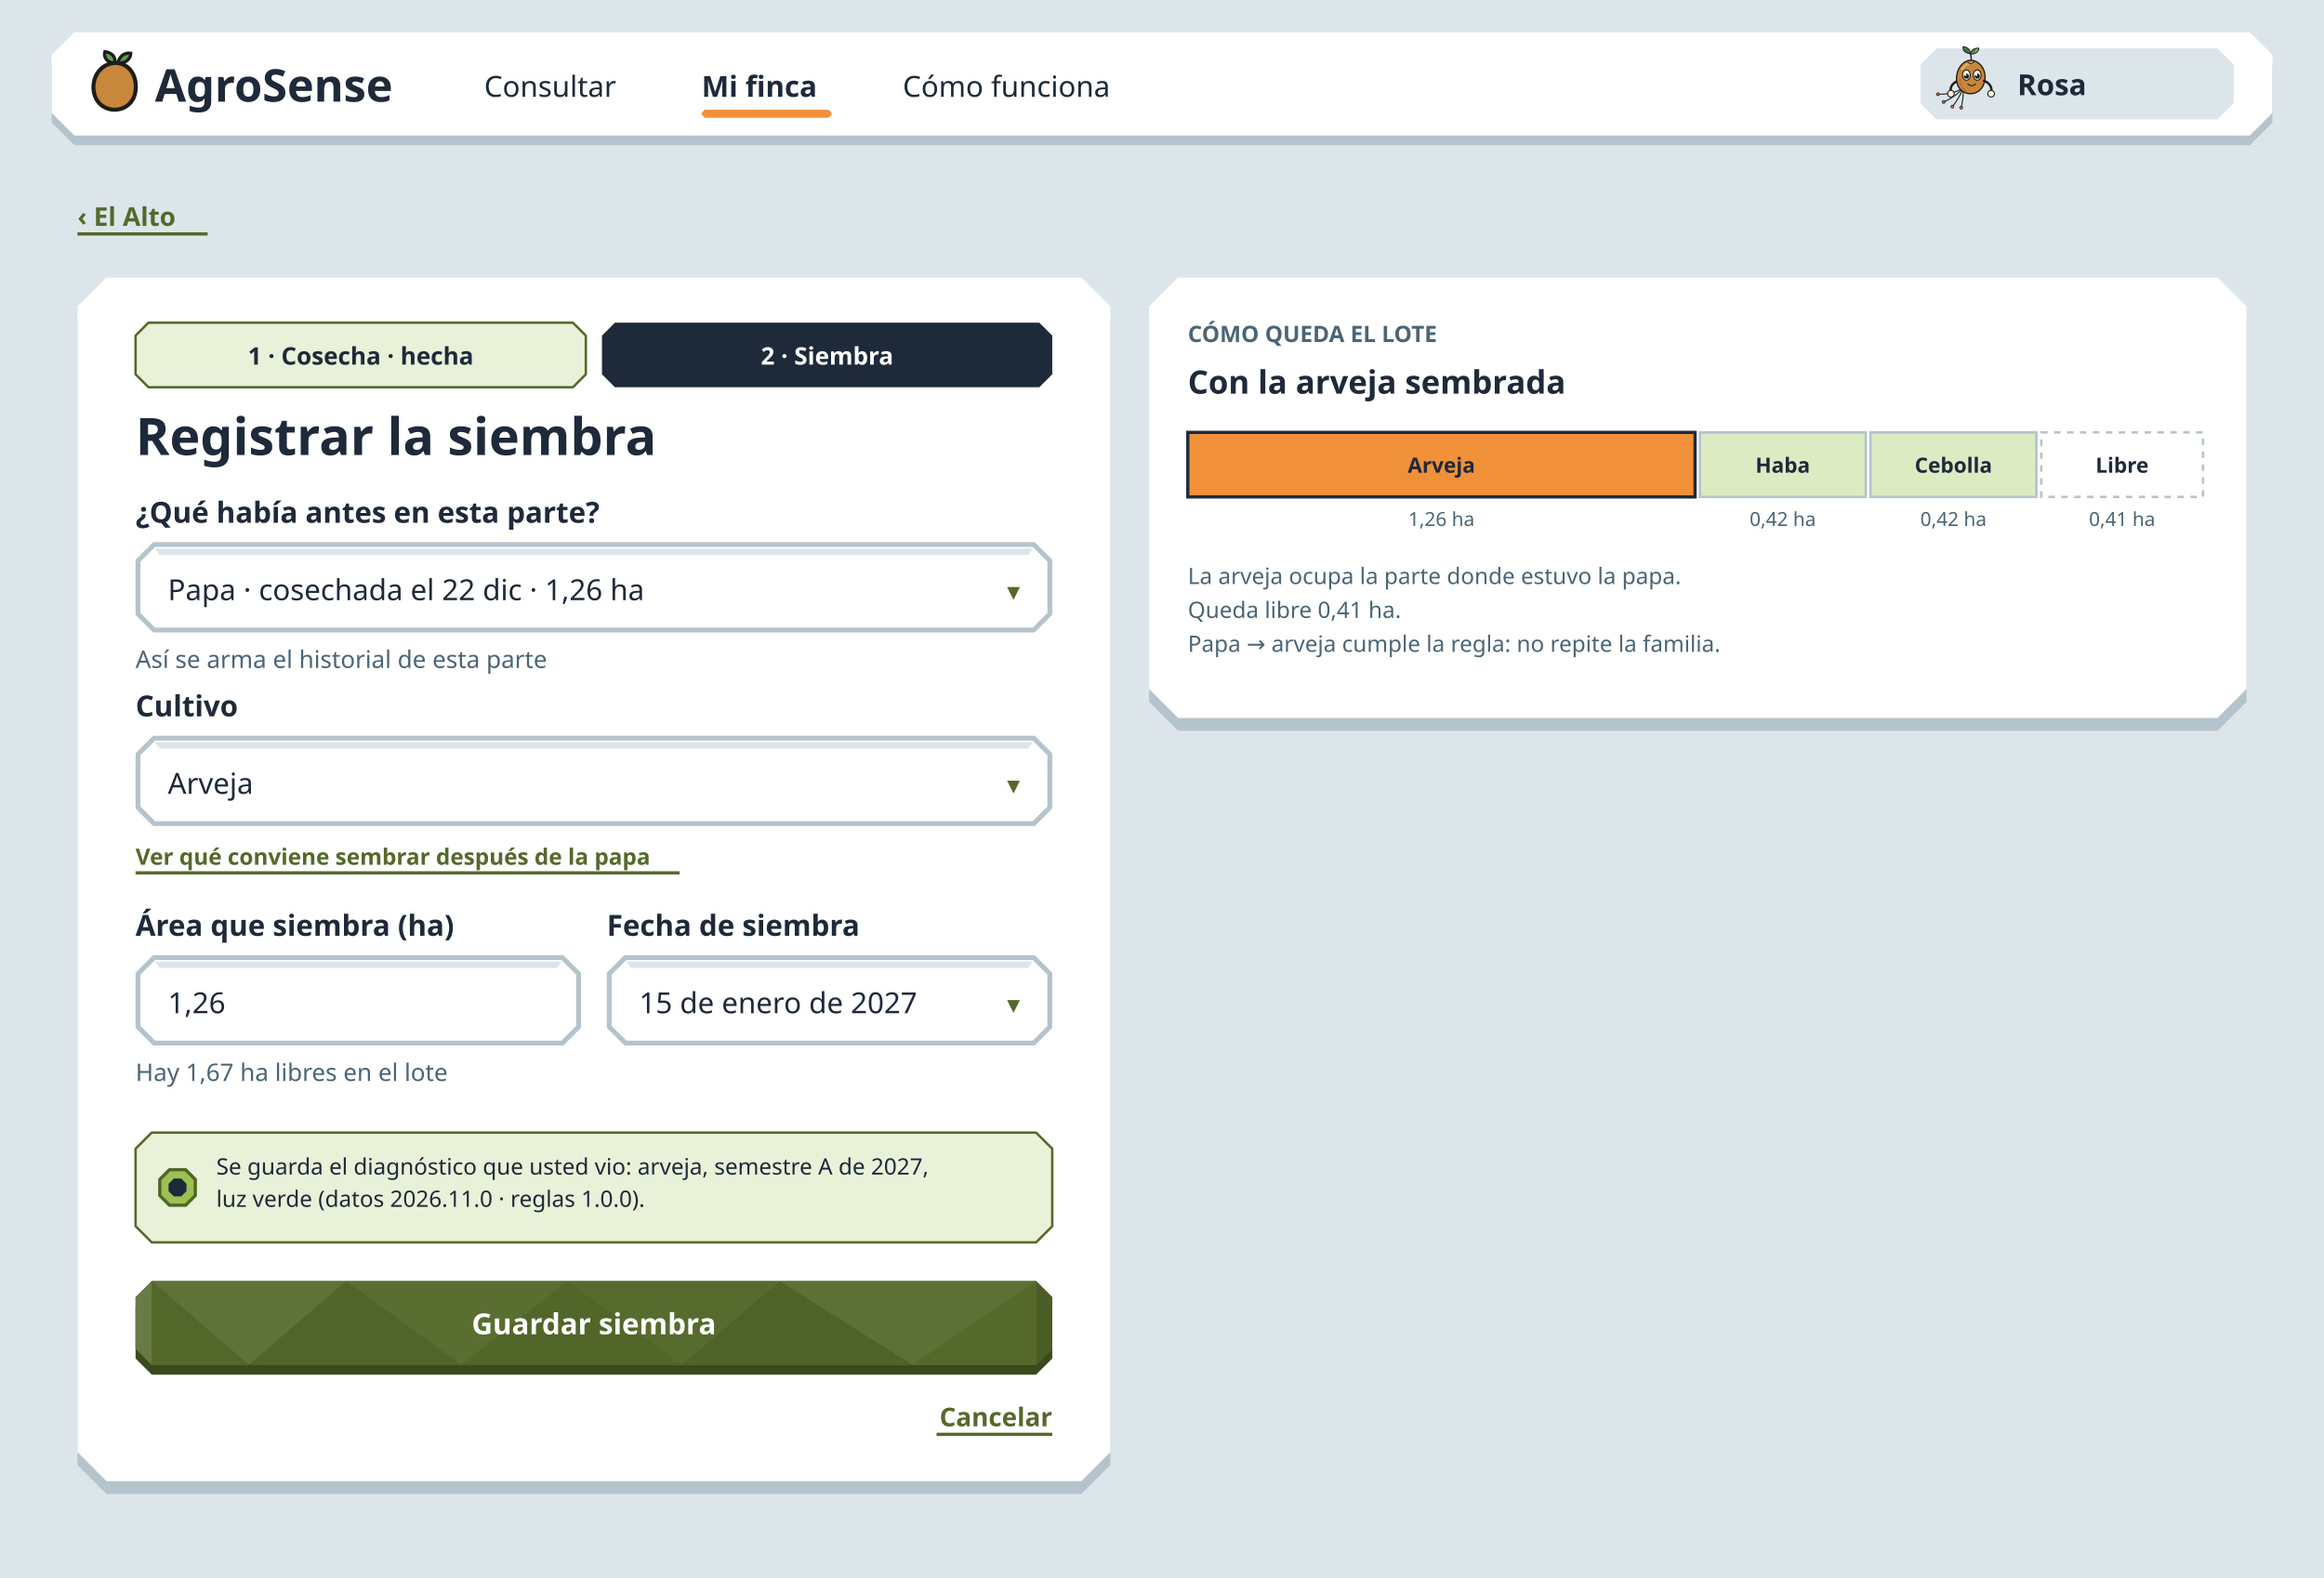
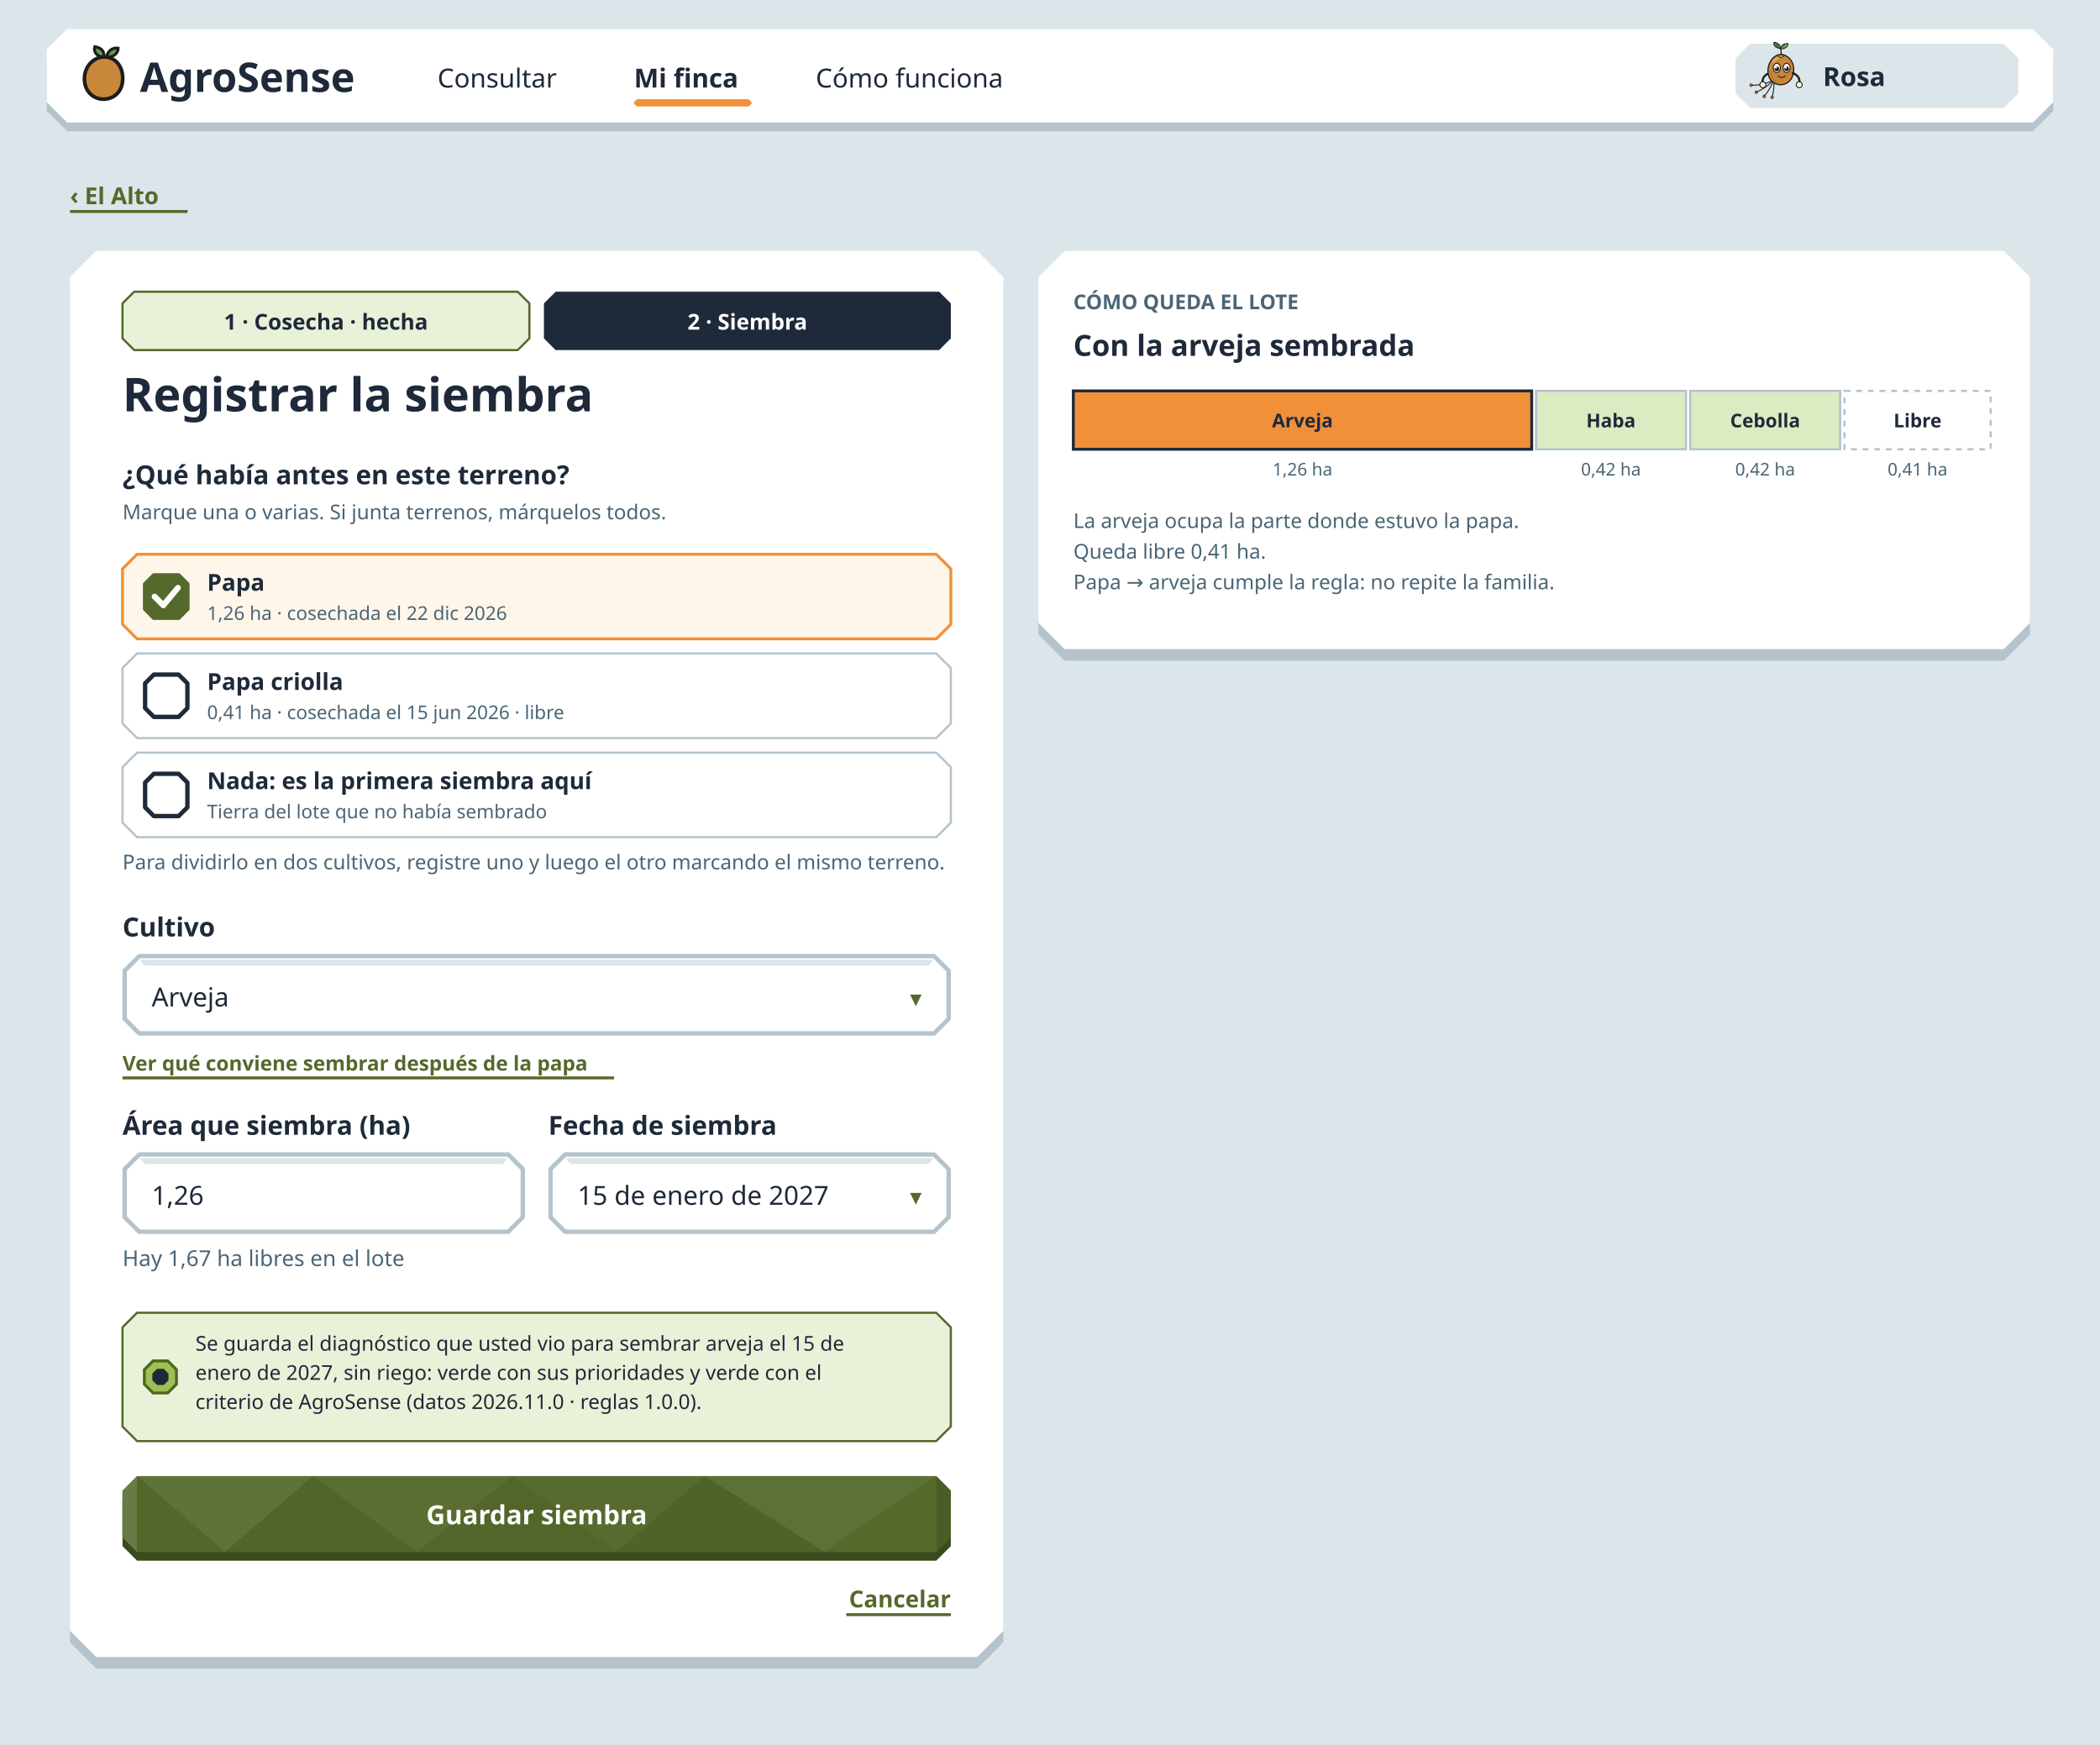
- <svg xmlns="http://www.w3.org/2000/svg" width="1440" height="978" viewBox="0 0 1440 978">
-   <rect width="1440" height="978" fill="#DCE5EA" />
+ <svg xmlns="http://www.w3.org/2000/svg" width="1440" height="1196" viewBox="0 0 1440 1196">
+   <rect width="1440" height="1196" fill="#DCE5EA" />
  <rect width="1440" height="2400" fill="#DCE5EA" />
  <g id="barra" transform="translate(0 0)">
    <polygon points="46,26 1394,26 1408,40 1408,76 1394,90 46,90 32,76 32,40" fill="#B4C3CC" />
    <polygon points="46,20 1394,20 1408,34 1408,70 1394,84 46,84 32,70 32,34" fill="#FFFFFF" />
    <g id="marca" transform="translate(56 30)">
      <path d="M16 9c9 .6 13 9 12 17-.8 8-7 12-13 12S3 34 2 26C1 17 7 9 16 9z" fill="#C8873A" stroke="#1D1D1B" stroke-width="2.5" />
      <path d="M15 9c-5 0-7-4-6-7 4 .6 7 3 6 7zm2 0c4 .6 8-2 8-6-4-.6-7 2-8 6z" fill="#5FA052" stroke="#1D1D1B" stroke-width="2" />
      <text x="40" y="33" font-family="Fredoka" font-weight="600" font-size="28" fill="#1E2A3A" text-anchor="start">AgroSense</text>
    </g>
    <text x="300" y="60" font-family="Atkinson Hyperlegible" font-weight="400" font-size="18" fill="#1E2A3A" text-anchor="start">Consultar</text>
    <text x="434.72" y="60" font-family="Atkinson Hyperlegible" font-weight="700" font-size="18" fill="#1E2A3A" text-anchor="start">Mi finca</text>
    <polygon points="436.72,68 513.36,68 515.36,70 515.36,71 513.36,73 436.72,73 434.72,71 434.72,70" fill="#F0913A" />
    <text x="559.36" y="60" font-family="Atkinson Hyperlegible" font-weight="400" font-size="18" fill="#1E2A3A" text-anchor="start">Cómo funciona</text>
    <polygon points="1200,30 1374,30 1384,40 1384,64 1374,74 1200,74 1190,64 1190,40" fill="#DCE5EA" />
    <g transform="translate(1196 28) scale(0.16)">
      <g id="semilla" transform="translate(0 0)">
        <path d="M128 166 Q85 192 30 190" fill="none" stroke="#1D1D1B" stroke-width="4" stroke-linecap="round" stroke-linejoin="round" />
        <circle cx="30" cy="190" r="5.5" fill="#E76F51" stroke="#1D1D1B" stroke-width="3" />
        <path d="M128 166 Q96 201 52 220" fill="none" stroke="#1D1D1B" stroke-width="4" stroke-linecap="round" stroke-linejoin="round" />
        <circle cx="52" cy="220" r="5.5" fill="#E76F51" stroke="#1D1D1B" stroke-width="3" />
        <path d="M128 166 Q113 204 86 238" fill="none" stroke="#1D1D1B" stroke-width="4" stroke-linecap="round" stroke-linejoin="round" />
        <circle cx="86" cy="238" r="5.5" fill="#E76F51" stroke="#1D1D1B" stroke-width="3" />
        <path d="M128 166 Q130 200 120 242" fill="none" stroke="#1D1D1B" stroke-width="4" stroke-linecap="round" stroke-linejoin="round" />
        <circle cx="120" cy="242" r="5.5" fill="#E76F51" stroke="#1D1D1B" stroke-width="3" />
        <path d="M108 138 C82 148 76 166 80 184" fill="none" stroke="#1D1D1B" stroke-width="9" stroke-linecap="round" stroke-linejoin="round" />
        <circle cx="80" cy="188" r="13" fill="#FFF6E0" stroke="#1D1D1B" stroke-width="4" />
        <path d="M158 62 C160 48 158 40 154 30" fill="none" stroke="#1D1D1B" stroke-width="5" stroke-linecap="round" stroke-linejoin="round" />
        <path d="M154 32 C136 32 124 18 128 6 C144 8 156 18 154 32Z" fill="#5FA052" stroke="#1D1D1B" stroke-width="4" stroke-linecap="round" stroke-linejoin="round" />
        <path d="M156 34 C172 36 188 26 188 12 C172 10 158 20 156 34Z" fill="#8CC56A" stroke="#1D1D1B" stroke-width="4" stroke-linecap="round" stroke-linejoin="round" />
        <path d="M150 28 C142 24 136 18 132 10 M146 16 L136 22 M178 14 C172 22 166 28 158 32 M172 28 L166 16" fill="none" stroke="#1D1D1B" stroke-width="1.8" stroke-linecap="round" stroke-linejoin="round" />
        <path d="M158 58 C196 62 216 98 212 132 C208 168 184 188 156 188 C126 188 104 166 102 134 C100 98 122 60 158 58Z" fill="#C8873A" stroke="#1D1D1B" stroke-width="5" stroke-linecap="round" stroke-linejoin="round" />
        <path d="M124 92 A46 46 0 0 1 164 70" fill="none" stroke="#E3AE68" stroke-width="8" stroke-linecap="round" stroke-linejoin="round" />
        <path d="M116 128 C114 150 124 168 140 178" fill="none" stroke="#1D1D1B" stroke-width="2.5" stroke-linecap="round" stroke-linejoin="round" opacity="0.35" />
        <path d="M146 66 Q158 78 170 64" fill="none" stroke="#1D1D1B" stroke-width="3.5" stroke-linecap="round" stroke-linejoin="round" />
        <ellipse cx="124" cy="142" rx="9" ry="5" fill="#E76F51" opacity="0.55" />
        <ellipse cx="196" cy="142" rx="9" ry="5" fill="#E76F51" opacity="0.55" />
        <ellipse cx="140" cy="116" rx="15" ry="20" fill="#FFF6E0" stroke="#1D1D1B" stroke-width="4" />
        <path d="M140 120 m0 -10 a10 10 0 1 1 -9 6 l9 4Z" fill="#1D1D1B" />
        <ellipse cx="182" cy="116" rx="15" ry="20" fill="#FFF6E0" stroke="#1D1D1B" stroke-width="4" />
        <path d="M182 120 m0 -10 a10 10 0 1 1 -9 6 l9 4Z" fill="#1D1D1B" />
        <path d="M146 150 Q160 164 176 150" fill="none" stroke="#1D1D1B" stroke-width="4" stroke-linecap="round" stroke-linejoin="round" />
        <path d="M208 138 C234 148 240 166 236 184" fill="none" stroke="#1D1D1B" stroke-width="9" stroke-linecap="round" stroke-linejoin="round" />
        <circle cx="236" cy="188" r="13" fill="#FFF6E0" stroke="#1D1D1B" stroke-width="4" />
      </g>
    </g>
    <text x="1250" y="59" font-family="Atkinson Hyperlegible" font-weight="700" font-size="18" fill="#1E2A3A" text-anchor="start">Rosa</text>
  </g>
  <text x="48" y="140" font-family="Atkinson Hyperlegible" font-weight="700" font-size="16" fill="#55692B" text-anchor="start">‹ El Alto</text>
  <rect x="48" y="144" width="80.64" height="2" fill="#55692B" />
  <g id="tarjeta" transform="translate(48 172)">
-     <polygon points="18,8 622,8 640,26 640,736 622,754 18,754 0,736 0,26" fill="#B4C3CC" />
-     <polygon points="18,0 622,0 640,18 640,728 622,746 18,746 0,728 0,18" fill="#FFFFFF" />
+     <polygon points="18,8 622,8 640,26 640,954 622,972 18,972 0,954 0,26" fill="#B4C3CC" />
+     <polygon points="18,0 622,0 640,18 640,946 622,964 18,964 0,946 0,18" fill="#FFFFFF" />
  </g>
  <g id="formulario" transform="translate(48 172)">
    <g id="pasos" transform="translate(36 28)">
      <polygon points="8,0 271,0 279,8 279,32 271,40 8,40 0,32 0,8" fill="#E9F2D8" stroke="#55692B" stroke-width="1.5" stroke-linejoin="round" />
      <text x="139.5" y="26" font-family="Atkinson Hyperlegible" font-weight="700" font-size="15" fill="#1E2A3A" text-anchor="middle">1 · Cosecha · hecha</text>
      <polygon points="297,0 560,0 568,8 568,32 560,40 297,40 289,32 289,8" fill="#1E2A3A" />
      <text x="428.5" y="26" font-family="Atkinson Hyperlegible" font-weight="700" font-size="15" fill="#FFFFFF" text-anchor="middle">2 · Siembra</text>
    </g>
    <text x="36" y="110" font-family="Fredoka" font-weight="600" font-size="32" fill="#1E2A3A" text-anchor="start">Registrar la siembra</text>
-     <g id="campo-parte" transform="translate(36 152)">
-       <text x="0" y="0" font-family="Atkinson Hyperlegible" font-weight="700" font-size="18" fill="#1E2A3A" text-anchor="start">¿Qué había antes en esta parte?</text>
-       <polygon points="11.5,13.5 556.5,13.5 566.5,23.5 566.5,56.5 556.5,66.5 11.5,66.5 1.5,56.5 1.5,23.5" fill="#FFFFFF" stroke="#B4C3CC" stroke-width="3" stroke-linejoin="round" />
-       <polygon points="12,16 556,16 553,20 15,20" fill="#DCE5EA" />
-       <text x="20" y="48" font-family="Atkinson Hyperlegible" font-weight="400" font-size="18" fill="#1E2A3A" text-anchor="start">Papa · cosechada el 22 dic · 1,26 ha</text>
-       <text x="548" y="48" font-family="Atkinson Hyperlegible" font-weight="700" font-size="16" fill="#55692B" text-anchor="end">▾</text>
-       <text x="0" y="90" font-family="Atkinson Hyperlegible" font-weight="400" font-size="15" fill="#4A6576" text-anchor="start">Así se arma el historial de esta parte</text>
+     <g id="antes-en-este-terreno" transform="translate(36 160)">
+       <text x="0" y="0" font-family="Atkinson Hyperlegible" font-weight="700" font-size="18" fill="#1E2A3A" text-anchor="start">¿Qué había antes en este terreno?</text>
+       <text x="0" y="24" font-family="Atkinson Hyperlegible" font-weight="400" font-size="14" fill="#4A6576" text-anchor="start">Marque una o varias. Si junta terrenos, márquelos todos.</text>
+       <polygon points="10,48 558,48 568,58 568,96 558,106 10,106 0,96 0,58" fill="#FFF6EA" stroke="#F0913A" stroke-width="2" stroke-linejoin="round" />
+       <g id="casilla-papa" transform="translate(14 61)">
+         <polygon points="7.5,1.5 24.5,1.5 30.5,7.5 30.5,24.5 24.5,30.5 7.5,30.5 1.5,24.5 1.5,7.5" fill="#55692B" stroke="#55692B" stroke-width="3" stroke-linejoin="round" />
+         <polyline points="8,16 14,22 24,10" fill="none" stroke="#FFFFFF" stroke-width="4" stroke-linecap="round" stroke-linejoin="round" />
+       </g>
+       <text x="58" y="73" font-family="Atkinson Hyperlegible" font-weight="700" font-size="16" fill="#1E2A3A" text-anchor="start">Papa</text>
+       <text x="58" y="93" font-family="Atkinson Hyperlegible" font-weight="400" font-size="13" fill="#4A6576" text-anchor="start">1,26 ha · cosechada el 22 dic 2026</text>
+       <polygon points="10,116 558,116 568,126 568,164 558,174 10,174 0,164 0,126" fill="#FFFFFF" stroke="#B4C3CC" stroke-width="1.5" stroke-linejoin="round" />
+       <g id="casilla-papa-criolla" transform="translate(14 129)">
+         <polygon points="7.5,1.5 24.5,1.5 30.5,7.5 30.5,24.5 24.5,30.5 7.5,30.5 1.5,24.5 1.5,7.5" fill="#FFFFFF" stroke="#1E2A3A" stroke-width="3" stroke-linejoin="round" />
+       </g>
+       <text x="58" y="141" font-family="Atkinson Hyperlegible" font-weight="700" font-size="16" fill="#1E2A3A" text-anchor="start">Papa criolla</text>
+       <text x="58" y="161" font-family="Atkinson Hyperlegible" font-weight="400" font-size="13" fill="#4A6576" text-anchor="start">0,41 ha · cosechada el 15 jun 2026 · libre</text>
+       <polygon points="10,184 558,184 568,194 568,232 558,242 10,242 0,232 0,194" fill="#FFFFFF" stroke="#B4C3CC" stroke-width="1.5" stroke-linejoin="round" />
+       <g id="casilla-nada:-es-la-primera-siembra-aquí" transform="translate(14 197)">
+         <polygon points="7.5,1.5 24.5,1.5 30.5,7.5 30.5,24.5 24.5,30.5 7.5,30.5 1.5,24.5 1.5,7.5" fill="#FFFFFF" stroke="#1E2A3A" stroke-width="3" stroke-linejoin="round" />
+       </g>
+       <text x="58" y="209" font-family="Atkinson Hyperlegible" font-weight="700" font-size="16" fill="#1E2A3A" text-anchor="start">Nada: es la primera siembra aquí</text>
+       <text x="58" y="229" font-family="Atkinson Hyperlegible" font-weight="400" font-size="13" fill="#4A6576" text-anchor="start">Tierra del lote que no había sembrado</text>
+       <text x="0" y="264" font-family="Atkinson Hyperlegible" font-weight="400" font-size="14" fill="#4A6576" text-anchor="start">Para dividirlo en dos cultivos, registre uno y luego el otro marcando el mismo terreno.</text>
    </g>
-     <g id="campo-cultivo" transform="translate(36 272)">
+     <g id="campo-cultivo" transform="translate(36 470)">
      <text x="0" y="0" font-family="Atkinson Hyperlegible" font-weight="700" font-size="18" fill="#1E2A3A" text-anchor="start">Cultivo</text>
      <polygon points="11.5,13.5 556.5,13.5 566.5,23.5 566.5,56.5 556.5,66.5 11.5,66.5 1.5,56.5 1.5,23.5" fill="#FFFFFF" stroke="#B4C3CC" stroke-width="3" stroke-linejoin="round" />
      <polygon points="12,16 556,16 553,20 15,20" fill="#DCE5EA" />
      <text x="20" y="48" font-family="Atkinson Hyperlegible" font-weight="400" font-size="18" fill="#1E2A3A" text-anchor="start">Arveja</text>
      <text x="548" y="48" font-family="Atkinson Hyperlegible" font-weight="700" font-size="16" fill="#55692B" text-anchor="end">▾</text>
    </g>
-     <text x="36" y="364" font-family="Atkinson Hyperlegible" font-weight="700" font-size="14" fill="#55692B" text-anchor="start">Ver qué conviene sembrar después de la papa</text>
-     <rect x="36" y="368" width="337.12" height="2" fill="#55692B" />
-     <g id="campo-area" transform="translate(36 408)">
+     <text x="36" y="562" font-family="Atkinson Hyperlegible" font-weight="700" font-size="14" fill="#55692B" text-anchor="start">Ver qué conviene sembrar después de la papa</text>
+     <rect x="36" y="566" width="337.12" height="2" fill="#55692B" />
+     <g id="campo-area" transform="translate(36 606)">
      <text x="0" y="0" font-family="Atkinson Hyperlegible" font-weight="700" font-size="18" fill="#1E2A3A" text-anchor="start">Área que siembra (ha)</text>
      <polygon points="11.5,13.5 264.5,13.5 274.5,23.5 274.5,56.5 264.5,66.5 11.5,66.5 1.5,56.5 1.5,23.5" fill="#FFFFFF" stroke="#B4C3CC" stroke-width="3" stroke-linejoin="round" />
      <polygon points="12,16 264,16 261,20 15,20" fill="#DCE5EA" />
      <text x="20" y="48" font-family="Atkinson Hyperlegible" font-weight="400" font-size="18" fill="#1E2A3A" text-anchor="start">1,26</text>
      <text x="0" y="90" font-family="Atkinson Hyperlegible" font-weight="400" font-size="15" fill="#4A6576" text-anchor="start">Hay 1,67 ha libres en el lote</text>
    </g>
-     <g id="campo-fecha-siembra" transform="translate(328 408)">
+     <g id="campo-fecha-siembra" transform="translate(328 606)">
      <text x="0" y="0" font-family="Atkinson Hyperlegible" font-weight="700" font-size="18" fill="#1E2A3A" text-anchor="start">Fecha de siembra</text>
      <polygon points="11.5,13.5 264.5,13.5 274.5,23.5 274.5,56.5 264.5,66.5 11.5,66.5 1.5,56.5 1.5,23.5" fill="#FFFFFF" stroke="#B4C3CC" stroke-width="3" stroke-linejoin="round" />
      <polygon points="12,16 264,16 261,20 15,20" fill="#DCE5EA" />
      <text x="20" y="48" font-family="Atkinson Hyperlegible" font-weight="400" font-size="18" fill="#1E2A3A" text-anchor="start">15 de enero de 2027</text>
      <text x="256" y="48" font-family="Atkinson Hyperlegible" font-weight="700" font-size="16" fill="#55692B" text-anchor="end">▾</text>
    </g>
-     <g id="diagnostico-visto" transform="translate(36 530)">
-       <polygon points="10,0 558,0 568,10 568,58 558,68 10,68 0,58 0,10" fill="#E9F2D8" stroke="#55692B" stroke-width="1.5" stroke-linejoin="round" />
-       <polygon points="21,23 31,23 37,29 37,39 31,45 21,45 15,39 15,29" fill="#9CC152" stroke="#4F6624" stroke-width="2" stroke-linejoin="round" />
-       <polygon points="31.543,36.296 28.296,39.543 23.704,39.543 20.457,36.296 20.457,31.704 23.704,28.457 28.296,28.457 31.543,31.704" fill="#1E2A3A" />
-       <text x="50" y="26" font-family="Atkinson Hyperlegible" font-weight="400" font-size="14" fill="#1E2A3A" text-anchor="start">Se guarda el diagnóstico que usted vio: arveja, semestre A de 2027,</text>
-       <text x="50" y="46" font-family="Atkinson Hyperlegible" font-weight="400" font-size="14" fill="#1E2A3A" text-anchor="start">luz verde (datos 2026.11.0 · reglas 1.0.0).</text>
+     <g id="diagnostico-visto" transform="translate(36 728)">
+       <polygon points="10,0 558,0 568,10 568,78 558,88 10,88 0,78 0,10" fill="#E9F2D8" stroke="#55692B" stroke-width="1.5" stroke-linejoin="round" />
+       <polygon points="21,33 31,33 37,39 37,49 31,55 21,55 15,49 15,39" fill="#9CC152" stroke="#4F6624" stroke-width="2" stroke-linejoin="round" />
+       <polygon points="31.543,46.296 28.296,49.543 23.704,49.543 20.457,46.296 20.457,41.704 23.704,38.457 28.296,38.457 31.543,41.704" fill="#1E2A3A" />
+       <text x="50" y="26" font-family="Atkinson Hyperlegible" font-weight="400" font-size="14" fill="#1E2A3A" text-anchor="start">Se guarda el diagnóstico que usted vio para sembrar arveja el 15 de</text>
+       <text x="50" y="46" font-family="Atkinson Hyperlegible" font-weight="400" font-size="14" fill="#1E2A3A" text-anchor="start">enero de 2027, sin riego: verde con sus prioridades y verde con el</text>
+       <text x="50" y="66" font-family="Atkinson Hyperlegible" font-weight="400" font-size="14" fill="#1E2A3A" text-anchor="start">criterio de AgroSense (datos 2026.11.0 · reglas 1.0.0).</text>
    </g>
-     <g id="boton-primary" transform="translate(36 622)">
+     <g id="boton-primary" transform="translate(36 840)">
      <polygon points="10,6 558,6 568,16 568,48 558,58 10,58 0,48 0,16" fill="#3A4A1D" />
      <polygon points="10,0 558,0 568,10 568,42 558,52 10,52 0,42 0,10" fill="#55692B" />
      <polygon points="10,0 10,52 0,42 0,10" fill="#697B44" />
      <polygon points="558,0 568,10 568,42 558,52" fill="#4B5C26" />
      <polygon points="10,0 130.56,0 70.28,52" fill="#5F7238" />
      <polygon points="10,0 70.28,52 10,52" fill="#54672A" />
      <polygon points="130.56,0 267.56,0 201.8,52" fill="#5B6E32" />
      <polygon points="130.56,0 201.8,52 70.28,52" fill="#516429" />
      <polygon points="267.56,0 399.08,0 338.8,52" fill="#586B2E" />
      <polygon points="267.56,0 338.8,52 201.8,52" fill="#52662A" />
      <polygon points="399.08,0 558,0 481.28,52" fill="#5D7035" />
      <polygon points="399.08,0 481.28,52 338.8,52" fill="#4F6228" />
      <polygon points="558,0 558,52 481.28,52" fill="#55692B" />
      <text x="284" y="33" font-family="Atkinson Hyperlegible" font-weight="700" font-size="18" fill="#FFFFFF" text-anchor="middle">Guardar siembra</text>
    </g>
-     <text x="604" y="712" font-family="Atkinson Hyperlegible" font-weight="700" font-size="16" fill="#55692B" text-anchor="end">Cancelar</text>
-     <rect x="532.32" y="716" width="71.68" height="2" fill="#55692B" />
+     <text x="604" y="930" font-family="Atkinson Hyperlegible" font-weight="700" font-size="16" fill="#55692B" text-anchor="end">Cancelar</text>
+     <rect x="532.32" y="934" width="71.68" height="2" fill="#55692B" />
  </g>
  <g id="tarjeta-reparto" transform="translate(712 172)">
    <polygon points="18,8 662,8 680,26 680,263 662,281 18,281 0,263 0,26" fill="#B4C3CC" />
    <polygon points="18,0 662,0 680,18 680,255 662,273 18,273 0,255 0,18" fill="#FFFFFF" />
  </g>
  <g id="reparto" transform="translate(712 172)">
    <text x="24" y="40" font-family="Atkinson Hyperlegible" font-weight="700" font-size="14" fill="#4A6576" text-anchor="start">CÓMO QUEDA EL LOTE</text>
    <text x="24" y="72" font-family="Fredoka" font-weight="600" font-size="20" fill="#1E2A3A" text-anchor="start">Con la arveja sembrada</text>
    <g id="reparto-del-lote" transform="translate(24 96)">
      <rect x="0.0" y="0" width="314.3" height="40" fill="#F0913A" stroke="#1E2A3A" stroke-width="2" />
      <text x="157.129" y="25" font-family="Atkinson Hyperlegible" font-weight="700" font-size="13" fill="#1E2A3A" text-anchor="middle">Arveja</text>
      <text x="157.129" y="58" font-family="Atkinson Hyperlegible" font-weight="400" font-size="12" fill="#4A6576" text-anchor="middle">1,26 ha</text>
      <rect x="317.3" y="0" width="102.8" height="40" fill="#DCEBC2" stroke="#B4C3CC" stroke-width="1.5" />
      <text x="368.635" y="25" font-family="Atkinson Hyperlegible" font-weight="700" font-size="13" fill="#1E2A3A" text-anchor="middle">Haba</text>
      <text x="368.635" y="58" font-family="Atkinson Hyperlegible" font-weight="400" font-size="12" fill="#4A6576" text-anchor="middle">0,42 ha</text>
      <rect x="423.0" y="0" width="102.8" height="40" fill="#DCEBC2" stroke="#B4C3CC" stroke-width="1.5" />
      <text x="474.388" y="25" font-family="Atkinson Hyperlegible" font-weight="700" font-size="13" fill="#1E2A3A" text-anchor="middle">Cebolla</text>
      <text x="474.388" y="58" font-family="Atkinson Hyperlegible" font-weight="400" font-size="12" fill="#4A6576" text-anchor="middle">0,42 ha</text>
      <rect x="528.8" y="0" width="100.2" height="40" fill="#FFFFFF" stroke="#B4C3CC" stroke-width="1.5" stroke-dasharray="4 4" />
      <text x="578.882" y="25" font-family="Atkinson Hyperlegible" font-weight="700" font-size="13" fill="#1E2A3A" text-anchor="middle">Libre</text>
      <text x="578.882" y="58" font-family="Atkinson Hyperlegible" font-weight="400" font-size="12" fill="#4A6576" text-anchor="middle">0,41 ha</text>
    </g>
    <text x="24" y="190" font-family="Atkinson Hyperlegible" font-weight="400" font-size="14" fill="#4A6576" text-anchor="start">La arveja ocupa la parte donde estuvo la papa.</text>
    <text x="24" y="211" font-family="Atkinson Hyperlegible" font-weight="400" font-size="14" fill="#4A6576" text-anchor="start">Queda libre 0,41 ha.</text>
    <text x="24" y="232" font-family="Atkinson Hyperlegible" font-weight="400" font-size="14" fill="#4A6576" text-anchor="start">Papa → arveja cumple la regla: no repite la familia.</text>
  </g>
</svg>
